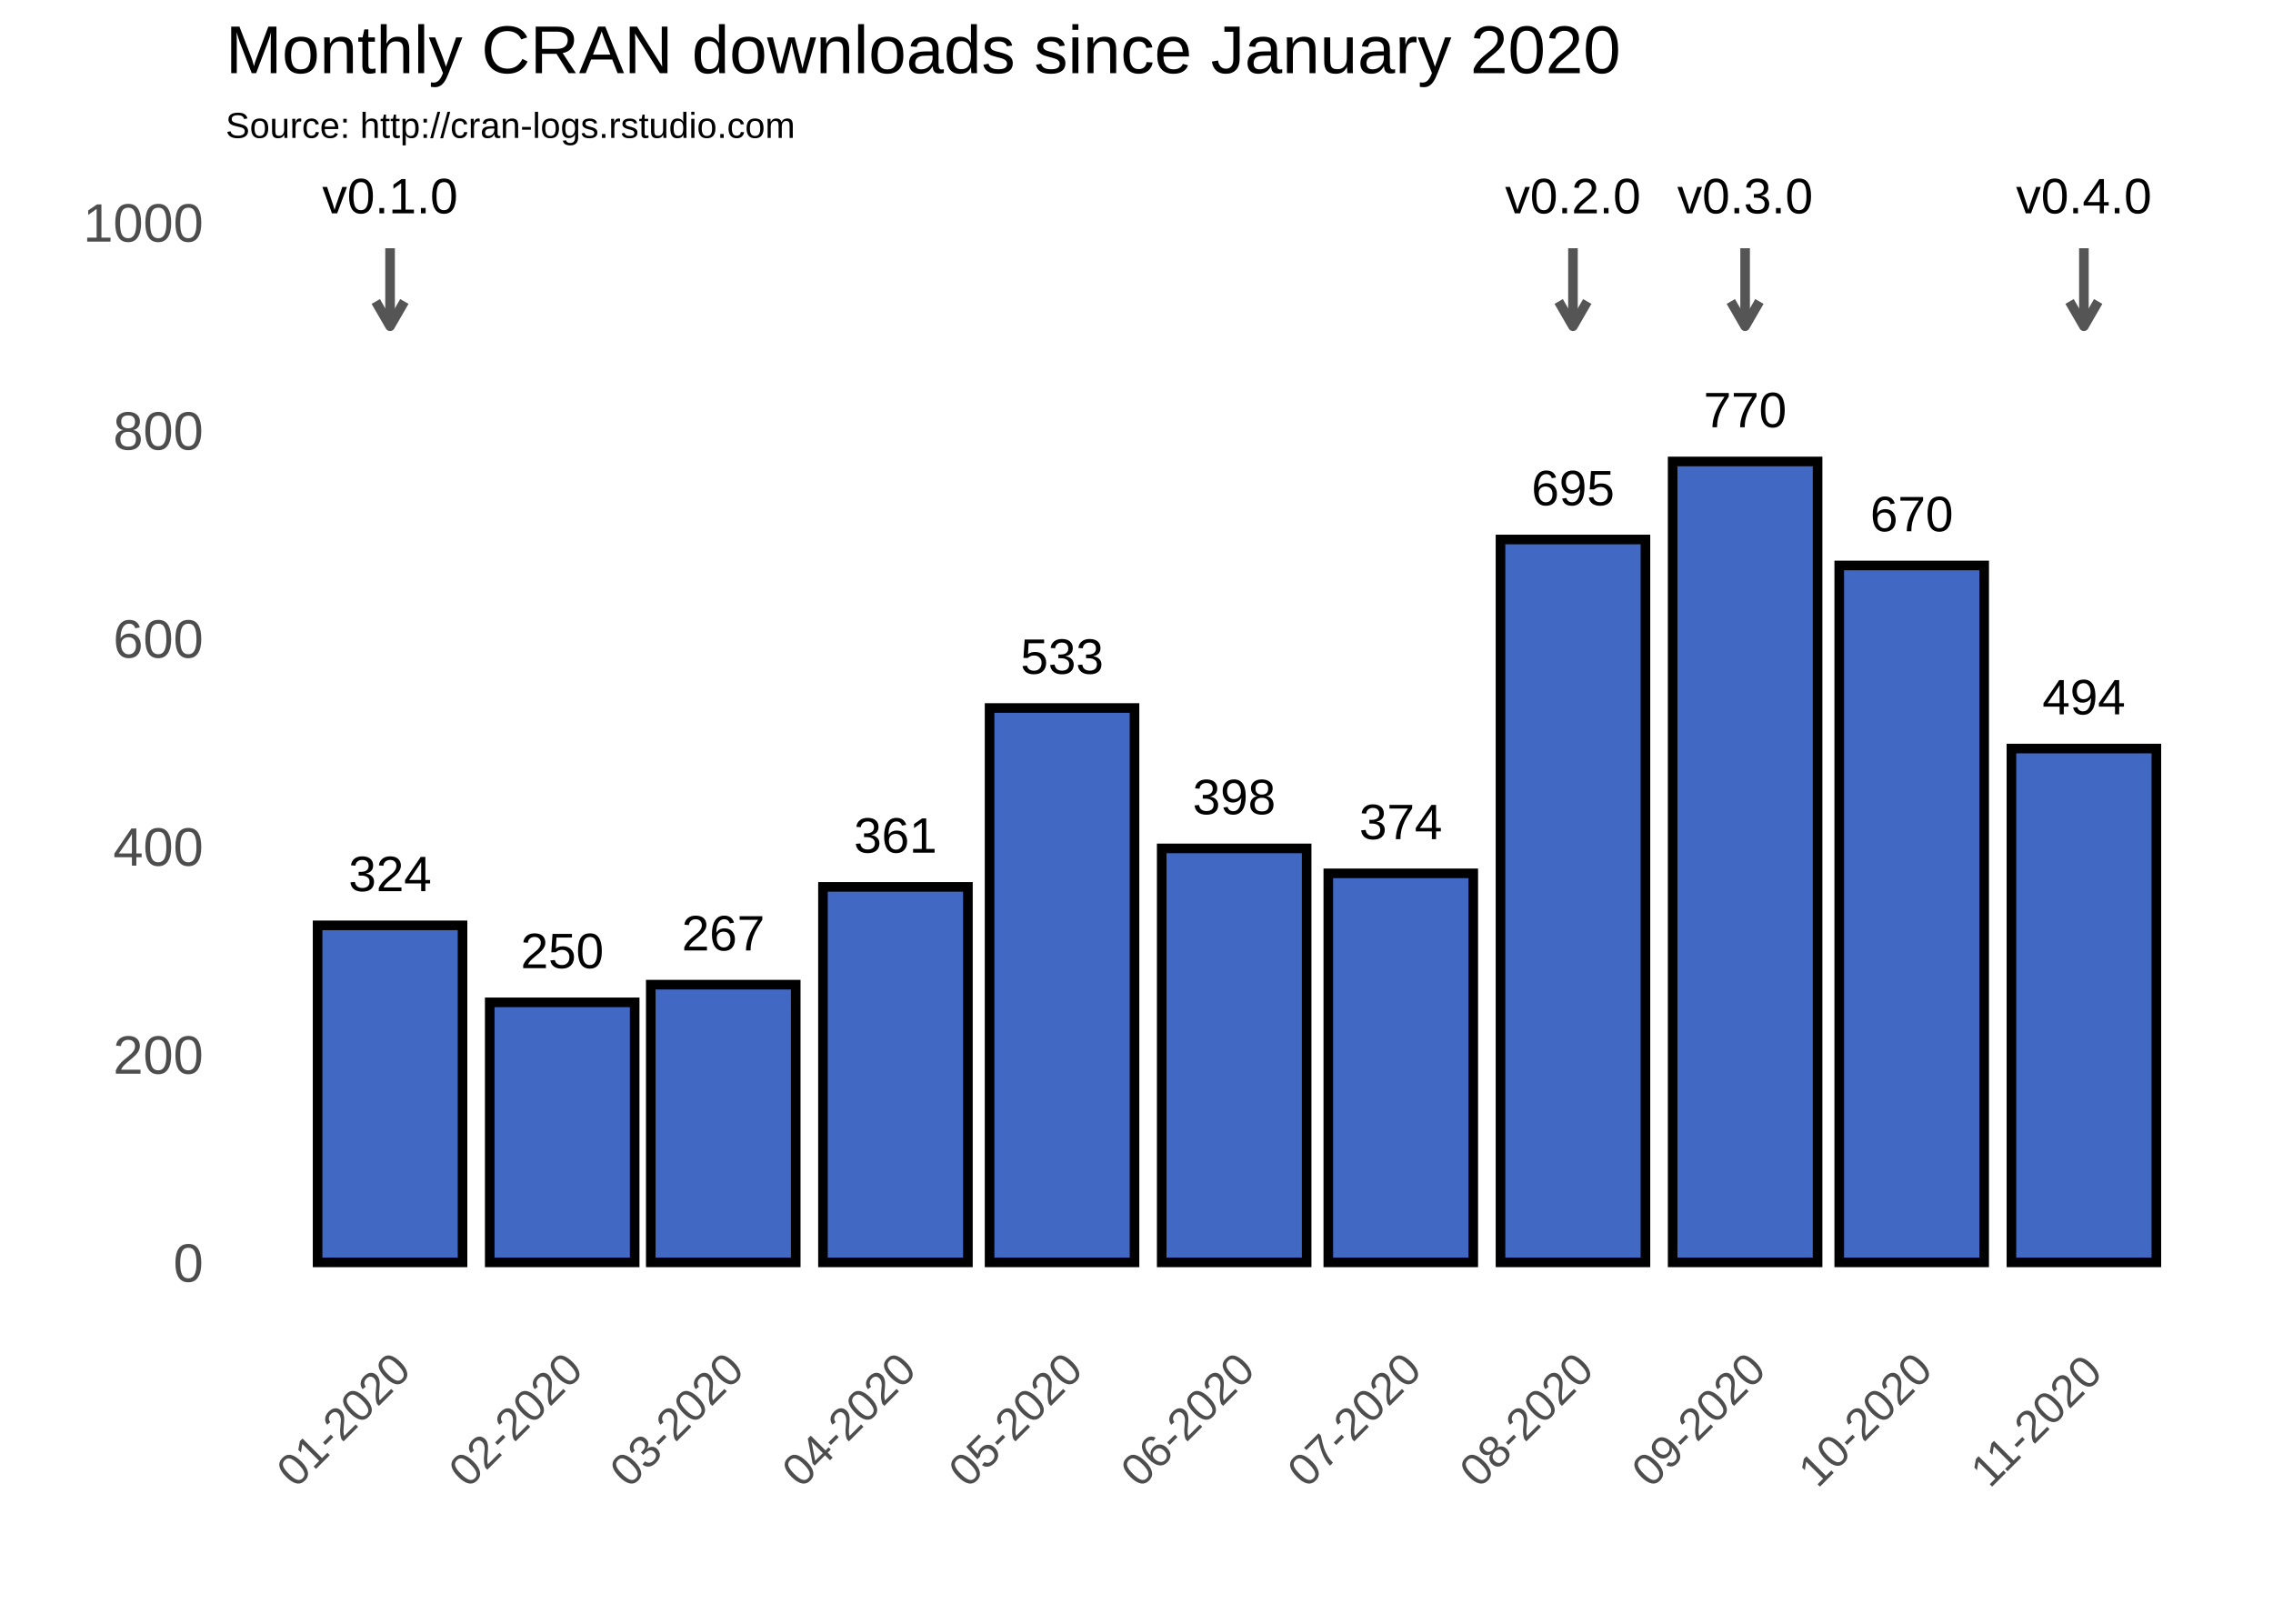
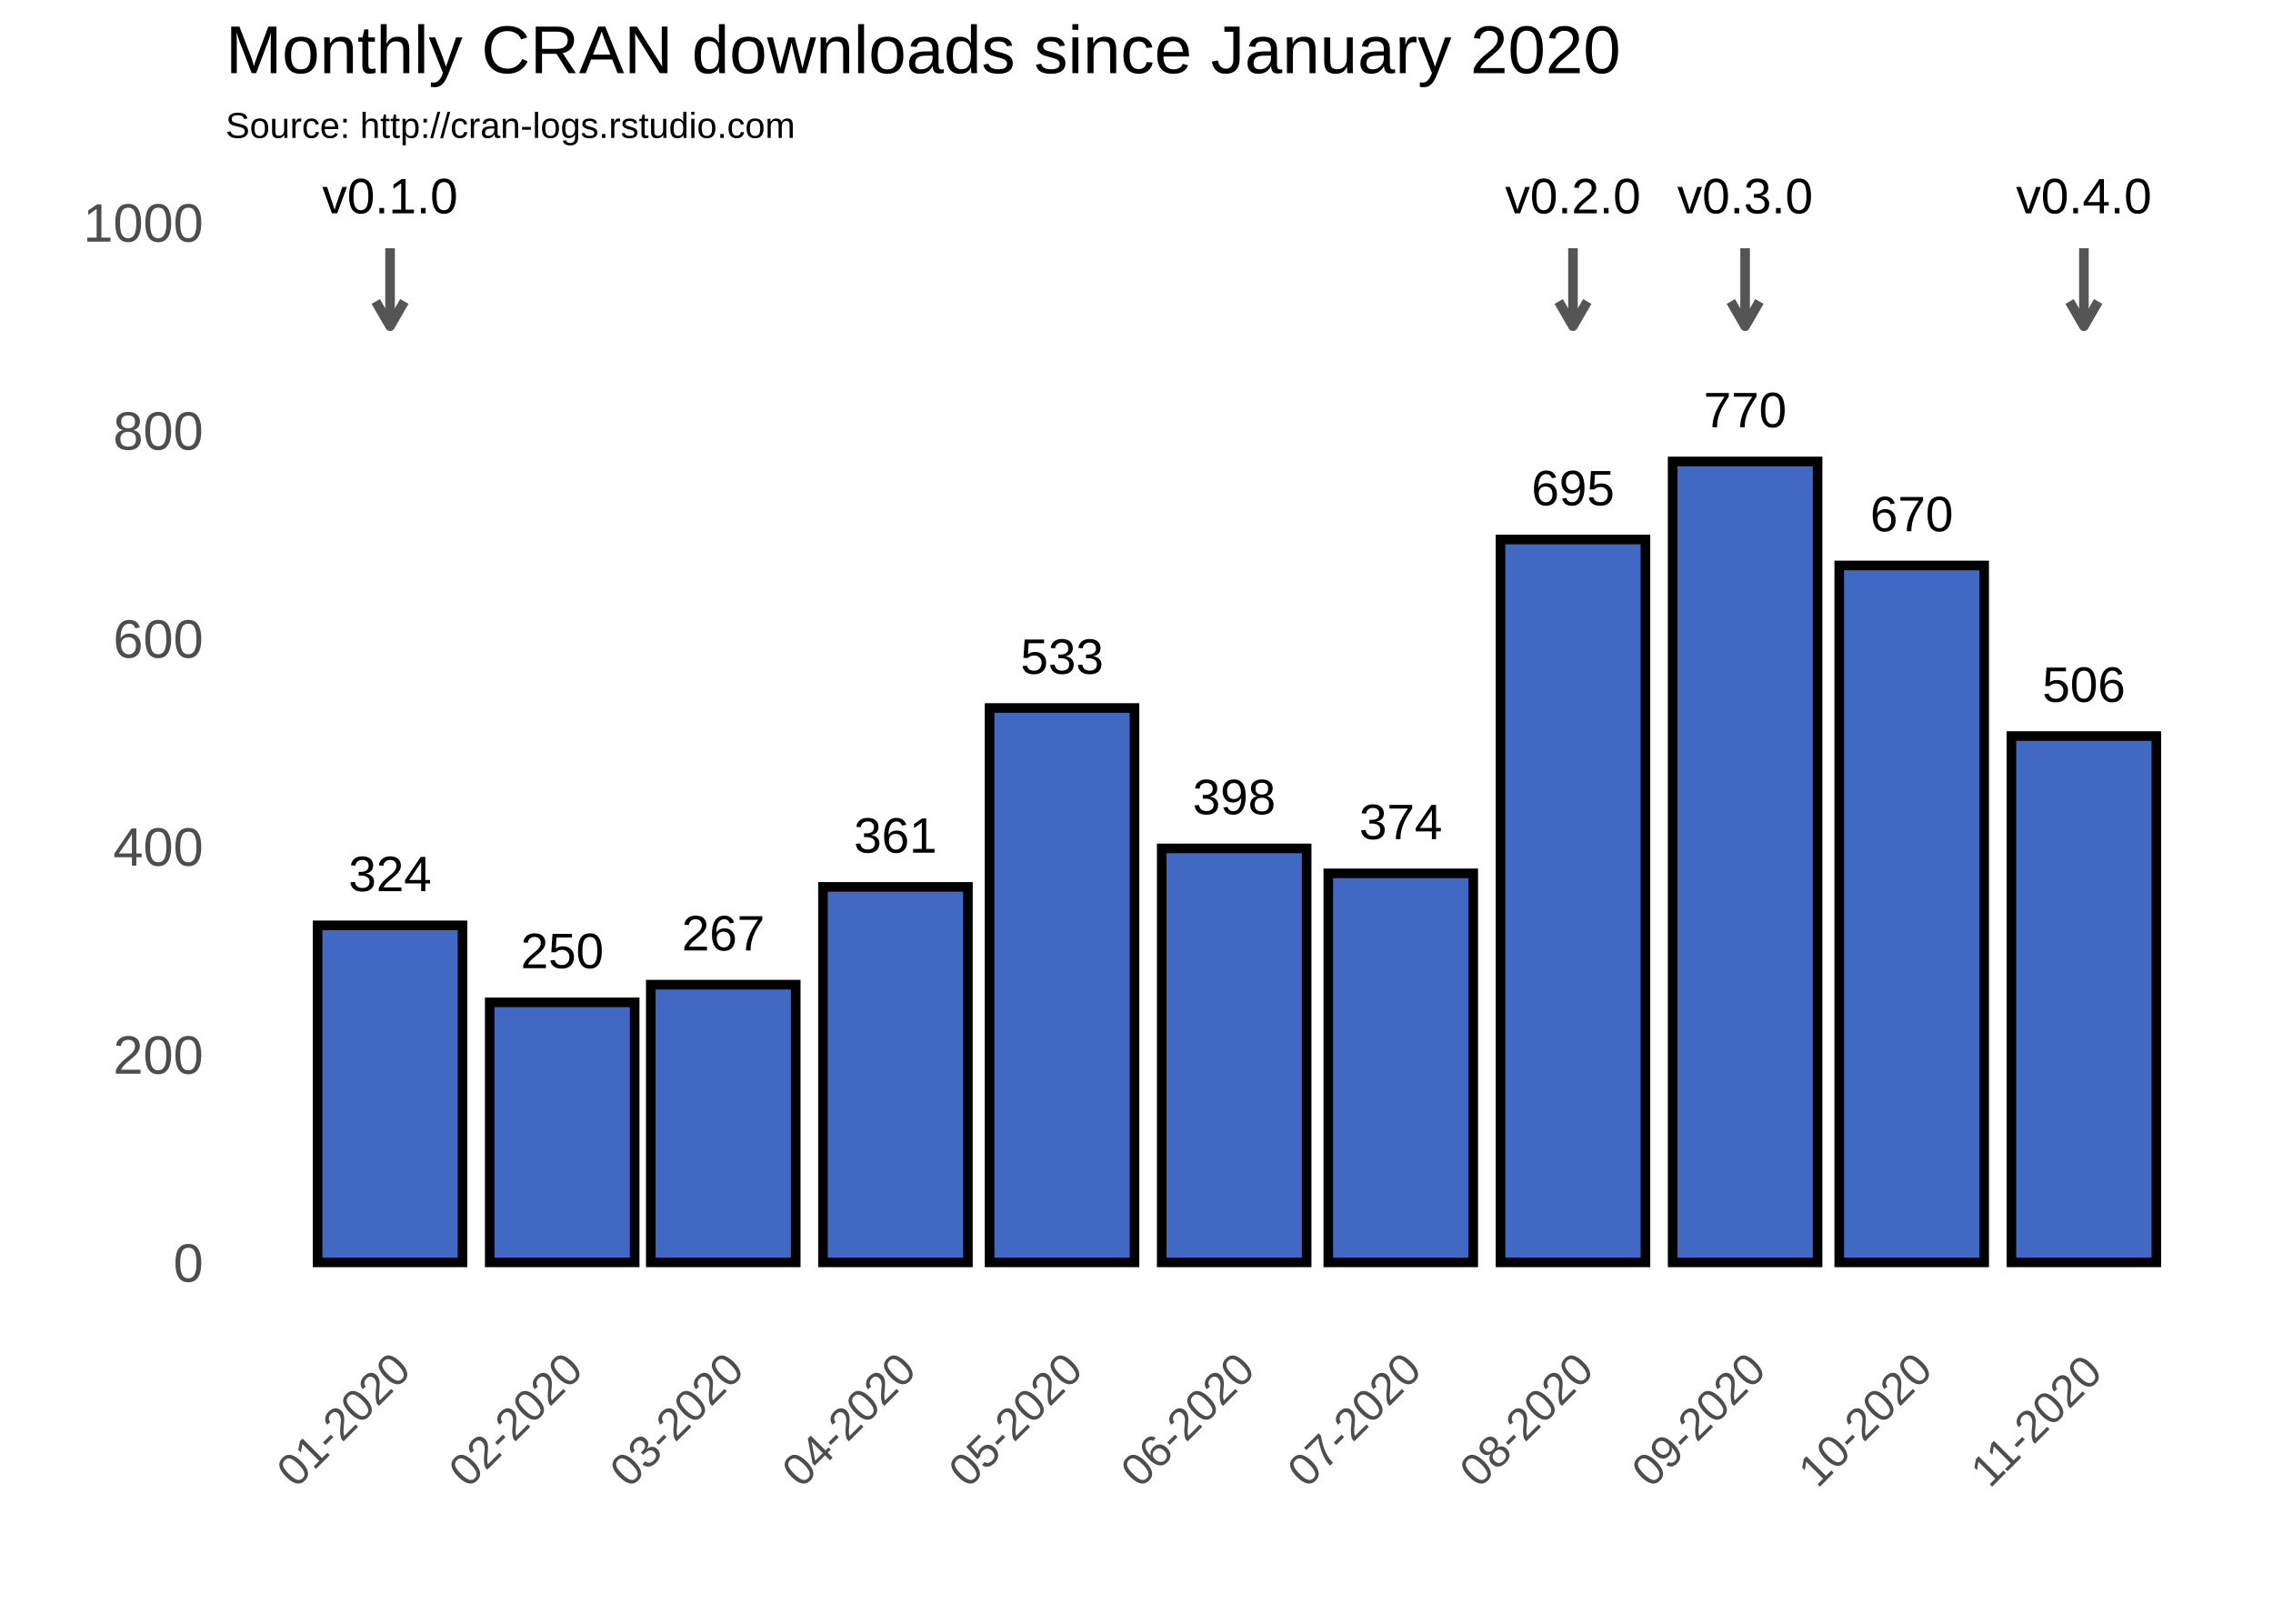
<svg xmlns="http://www.w3.org/2000/svg" viewBox="0 0 504.00 360.00">
  <defs>
    <style type="text/css">
    line, polyline, polygon, path, rect, circle {
      fill: none;
      stroke: #000000;
      stroke-linecap: round;
      stroke-linejoin: round;
      stroke-miterlimit: 10.00;
    }
  </style>
  </defs>
  <rect width="100%" height="100%" style="stroke: none; fill: #FFFFFF;" />
  <rect x="0.00" y="0" width="504.00" height="360.00" style="stroke-width: 1.07; stroke: #FFFFFF; fill: #FFFFFF;" />
  <defs>
    <clipPath id="cpNTAuMDN8NDk4LjUyfDI5MS40MXwzNy43NA==">
      <rect x="50.03" y="37.74" width="448.49" height="253.67" />
    </clipPath>
  </defs>
  <polyline points="50.03,256.82 498.52,256.82 " style="stroke-width: 0.53; stroke: #FFFFFF; stroke-linecap: butt;" clip-path="url(#cpNTAuMDN8NDk4LjUyfDI5MS40MXwzNy43NA==)" />
  <polyline points="50.03,210.70 498.52,210.70 " style="stroke-width: 0.53; stroke: #FFFFFF; stroke-linecap: butt;" clip-path="url(#cpNTAuMDN8NDk4LjUyfDI5MS40MXwzNy43NA==)" />
  <polyline points="50.03,164.58 498.52,164.58 " style="stroke-width: 0.53; stroke: #FFFFFF; stroke-linecap: butt;" clip-path="url(#cpNTAuMDN8NDk4LjUyfDI5MS40MXwzNy43NA==)" />
  <polyline points="50.03,118.45 498.52,118.45 " style="stroke-width: 0.53; stroke: #FFFFFF; stroke-linecap: butt;" clip-path="url(#cpNTAuMDN8NDk4LjUyfDI5MS40MXwzNy43NA==)" />
  <polyline points="50.03,72.33 498.52,72.33 " style="stroke-width: 0.53; stroke: #FFFFFF; stroke-linecap: butt;" clip-path="url(#cpNTAuMDN8NDk4LjUyfDI5MS40MXwzNy43NA==)" />
  <polyline points="67.40,291.41 67.40,37.74 " style="stroke-width: 0.53; stroke: #FFFFFF; stroke-linecap: butt;" clip-path="url(#cpNTAuMDN8NDk4LjUyfDI5MS40MXwzNy43NA==)" />
  <polyline points="105.58,291.41 105.58,37.74 " style="stroke-width: 0.53; stroke: #FFFFFF; stroke-linecap: butt;" clip-path="url(#cpNTAuMDN8NDk4LjUyfDI5MS40MXwzNy43NA==)" />
  <polyline points="142.52,291.41 142.52,37.74 " style="stroke-width: 0.53; stroke: #FFFFFF; stroke-linecap: butt;" clip-path="url(#cpNTAuMDN8NDk4LjUyfDI5MS40MXwzNy43NA==)" />
  <polyline points="179.46,291.41 179.46,37.74 " style="stroke-width: 0.53; stroke: #FFFFFF; stroke-linecap: butt;" clip-path="url(#cpNTAuMDN8NDk4LjUyfDI5MS40MXwzNy43NA==)" />
  <polyline points="217.02,291.41 217.02,37.74 " style="stroke-width: 0.53; stroke: #FFFFFF; stroke-linecap: butt;" clip-path="url(#cpNTAuMDN8NDk4LjUyfDI5MS40MXwzNy43NA==)" />
  <polyline points="254.58,291.41 254.58,37.74 " style="stroke-width: 0.53; stroke: #FFFFFF; stroke-linecap: butt;" clip-path="url(#cpNTAuMDN8NDk4LjUyfDI5MS40MXwzNy43NA==)" />
  <polyline points="292.13,291.41 292.13,37.74 " style="stroke-width: 0.53; stroke: #FFFFFF; stroke-linecap: butt;" clip-path="url(#cpNTAuMDN8NDk4LjUyfDI5MS40MXwzNy43NA==)" />
  <polyline points="329.69,291.41 329.69,37.74 " style="stroke-width: 0.53; stroke: #FFFFFF; stroke-linecap: butt;" clip-path="url(#cpNTAuMDN8NDk4LjUyfDI5MS40MXwzNy43NA==)" />
  <polyline points="367.86,291.41 367.86,37.74 " style="stroke-width: 0.53; stroke: #FFFFFF; stroke-linecap: butt;" clip-path="url(#cpNTAuMDN8NDk4LjUyfDI5MS40MXwzNy43NA==)" />
  <polyline points="405.42,291.41 405.42,37.74 " style="stroke-width: 0.53; stroke: #FFFFFF; stroke-linecap: butt;" clip-path="url(#cpNTAuMDN8NDk4LjUyfDI5MS40MXwzNy43NA==)" />
  <polyline points="442.98,291.41 442.98,37.74 " style="stroke-width: 0.53; stroke: #FFFFFF; stroke-linecap: butt;" clip-path="url(#cpNTAuMDN8NDk4LjUyfDI5MS40MXwzNy43NA==)" />
  <polyline points="481.15,291.41 481.15,37.74 " style="stroke-width: 0.53; stroke: #FFFFFF; stroke-linecap: butt;" clip-path="url(#cpNTAuMDN8NDk4LjUyfDI5MS40MXwzNy43NA==)" />
  <polyline points="50.03,279.88 498.52,279.88 " style="stroke-width: 1.07; stroke: #FFFFFF; stroke-linecap: butt;" clip-path="url(#cpNTAuMDN8NDk4LjUyfDI5MS40MXwzNy43NA==)" />
  <polyline points="50.03,233.76 498.52,233.76 " style="stroke-width: 1.07; stroke: #FFFFFF; stroke-linecap: butt;" clip-path="url(#cpNTAuMDN8NDk4LjUyfDI5MS40MXwzNy43NA==)" />
  <polyline points="50.03,187.64 498.52,187.64 " style="stroke-width: 1.07; stroke: #FFFFFF; stroke-linecap: butt;" clip-path="url(#cpNTAuMDN8NDk4LjUyfDI5MS40MXwzNy43NA==)" />
  <polyline points="50.03,141.51 498.52,141.51 " style="stroke-width: 1.07; stroke: #FFFFFF; stroke-linecap: butt;" clip-path="url(#cpNTAuMDN8NDk4LjUyfDI5MS40MXwzNy43NA==)" />
  <polyline points="50.03,95.39 498.52,95.39 " style="stroke-width: 1.07; stroke: #FFFFFF; stroke-linecap: butt;" clip-path="url(#cpNTAuMDN8NDk4LjUyfDI5MS40MXwzNy43NA==)" />
  <polyline points="50.03,49.27 498.52,49.27 " style="stroke-width: 1.07; stroke: #FFFFFF; stroke-linecap: butt;" clip-path="url(#cpNTAuMDN8NDk4LjUyfDI5MS40MXwzNy43NA==)" />
  <polyline points="86.49,291.41 86.49,37.74 " style="stroke-width: 1.07; stroke: #FFFFFF; stroke-linecap: butt;" clip-path="url(#cpNTAuMDN8NDk4LjUyfDI5MS40MXwzNy43NA==)" />
  <polyline points="124.66,291.41 124.66,37.74 " style="stroke-width: 1.07; stroke: #FFFFFF; stroke-linecap: butt;" clip-path="url(#cpNTAuMDN8NDk4LjUyfDI5MS40MXwzNy43NA==)" />
  <polyline points="160.37,291.41 160.37,37.74 " style="stroke-width: 1.07; stroke: #FFFFFF; stroke-linecap: butt;" clip-path="url(#cpNTAuMDN8NDk4LjUyfDI5MS40MXwzNy43NA==)" />
  <polyline points="198.55,291.41 198.55,37.74 " style="stroke-width: 1.07; stroke: #FFFFFF; stroke-linecap: butt;" clip-path="url(#cpNTAuMDN8NDk4LjUyfDI5MS40MXwzNy43NA==)" />
  <polyline points="235.49,291.41 235.49,37.74 " style="stroke-width: 1.07; stroke: #FFFFFF; stroke-linecap: butt;" clip-path="url(#cpNTAuMDN8NDk4LjUyfDI5MS40MXwzNy43NA==)" />
  <polyline points="273.66,291.41 273.66,37.74 " style="stroke-width: 1.07; stroke: #FFFFFF; stroke-linecap: butt;" clip-path="url(#cpNTAuMDN8NDk4LjUyfDI5MS40MXwzNy43NA==)" />
  <polyline points="310.60,291.41 310.60,37.74 " style="stroke-width: 1.07; stroke: #FFFFFF; stroke-linecap: butt;" clip-path="url(#cpNTAuMDN8NDk4LjUyfDI5MS40MXwzNy43NA==)" />
  <polyline points="348.78,291.41 348.78,37.74 " style="stroke-width: 1.07; stroke: #FFFFFF; stroke-linecap: butt;" clip-path="url(#cpNTAuMDN8NDk4LjUyfDI5MS40MXwzNy43NA==)" />
  <polyline points="386.95,291.41 386.95,37.74 " style="stroke-width: 1.07; stroke: #FFFFFF; stroke-linecap: butt;" clip-path="url(#cpNTAuMDN8NDk4LjUyfDI5MS40MXwzNy43NA==)" />
  <polyline points="423.89,291.41 423.89,37.74 " style="stroke-width: 1.07; stroke: #FFFFFF; stroke-linecap: butt;" clip-path="url(#cpNTAuMDN8NDk4LjUyfDI5MS40MXwzNy43NA==)" />
  <polyline points="462.07,291.41 462.07,37.74 " style="stroke-width: 1.07; stroke: #FFFFFF; stroke-linecap: butt;" clip-path="url(#cpNTAuMDN8NDk4LjUyfDI5MS40MXwzNy43NA==)" />
  <rect x="70.42" y="205.16" width="32.14" height="74.72" style="stroke-width: 2.13; stroke-linecap: square; stroke-linejoin: miter; fill: #4168C3;" clip-path="url(#cpNTAuMDN8NDk4LjUyfDI5MS40MXwzNy43NA==)" />
  <rect x="108.59" y="222.23" width="32.14" height="57.65" style="stroke-width: 2.13; stroke-linecap: square; stroke-linejoin: miter; fill: #4168C3;" clip-path="url(#cpNTAuMDN8NDk4LjUyfDI5MS40MXwzNy43NA==)" />
  <rect x="144.30" y="218.31" width="32.14" height="61.57" style="stroke-width: 2.13; stroke-linecap: square; stroke-linejoin: miter; fill: #4168C3;" clip-path="url(#cpNTAuMDN8NDk4LjUyfDI5MS40MXwzNy43NA==)" />
  <rect x="182.48" y="196.63" width="32.14" height="83.25" style="stroke-width: 2.13; stroke-linecap: square; stroke-linejoin: miter; fill: #4168C3;" clip-path="url(#cpNTAuMDN8NDk4LjUyfDI5MS40MXwzNy43NA==)" />
  <rect x="219.42" y="156.97" width="32.14" height="122.91" style="stroke-width: 2.13; stroke-linecap: square; stroke-linejoin: miter; fill: #4168C3;" clip-path="url(#cpNTAuMDN8NDk4LjUyfDI5MS40MXwzNy43NA==)" />
  <rect x="257.59" y="188.10" width="32.14" height="91.78" style="stroke-width: 2.13; stroke-linecap: square; stroke-linejoin: miter; fill: #4168C3;" clip-path="url(#cpNTAuMDN8NDk4LjUyfDI5MS40MXwzNy43NA==)" />
  <rect x="294.53" y="193.63" width="32.14" height="86.25" style="stroke-width: 2.13; stroke-linecap: square; stroke-linejoin: miter; fill: #4168C3;" clip-path="url(#cpNTAuMDN8NDk4LjUyfDI5MS40MXwzNy43NA==)" />
  <rect x="332.71" y="119.61" width="32.14" height="160.27" style="stroke-width: 2.13; stroke-linecap: square; stroke-linejoin: miter; fill: #4168C3;" clip-path="url(#cpNTAuMDN8NDk4LjUyfDI5MS40MXwzNy43NA==)" />
  <rect x="370.88" y="102.31" width="32.14" height="177.57" style="stroke-width: 2.13; stroke-linecap: square; stroke-linejoin: miter; fill: #4168C3;" clip-path="url(#cpNTAuMDN8NDk4LjUyfDI5MS40MXwzNy43NA==)" />
  <rect x="407.82" y="125.37" width="32.14" height="154.51" style="stroke-width: 2.13; stroke-linecap: square; stroke-linejoin: miter; fill: #4168C3;" clip-path="url(#cpNTAuMDN8NDk4LjUyfDI5MS40MXwzNy43NA==)" />
-   <rect x="446.00" y="165.96" width="32.14" height="113.92" style="stroke-width: 2.13; stroke-linecap: square; stroke-linejoin: miter; fill: #4168C3;" clip-path="url(#cpNTAuMDN8NDk4LjUyfDI5MS40MXwzNy43NA==)" />
+   <rect x="446.00" y="163.19" width="32.14" height="116.69" style="stroke-width: 2.13; stroke-linecap: square; stroke-linejoin: miter; fill: #4168C3;" clip-path="url(#cpNTAuMDN8NDk4LjUyfDI5MS40MXwzNy43NA==)" />
  <g clip-path="url(#cpNTAuMDN8NDk4LjUyfDI5MS40MXwzNy43NA==)">
    <text x="77.28" y="197.58" style="font-size: 11.04px; font-family: Arial;" textLength="18.42px" lengthAdjust="spacingAndGlyphs">324</text>
  </g>
  <g clip-path="url(#cpNTAuMDN8NDk4LjUyfDI5MS40MXwzNy43NA==)">
    <text x="115.45" y="214.65" style="font-size: 11.04px; font-family: Arial;" textLength="18.42px" lengthAdjust="spacingAndGlyphs">250</text>
  </g>
  <g clip-path="url(#cpNTAuMDN8NDk4LjUyfDI5MS40MXwzNy43NA==)">
    <text x="151.16" y="210.73" style="font-size: 11.04px; font-family: Arial;" textLength="18.42px" lengthAdjust="spacingAndGlyphs">267</text>
  </g>
  <g clip-path="url(#cpNTAuMDN8NDk4LjUyfDI5MS40MXwzNy43NA==)">
    <text x="189.34" y="189.05" style="font-size: 11.04px; font-family: Arial;" textLength="18.42px" lengthAdjust="spacingAndGlyphs">361</text>
  </g>
  <g clip-path="url(#cpNTAuMDN8NDk4LjUyfDI5MS40MXwzNy43NA==)">
    <text x="226.28" y="149.39" style="font-size: 11.04px; font-family: Arial;" textLength="18.42px" lengthAdjust="spacingAndGlyphs">533</text>
  </g>
  <g clip-path="url(#cpNTAuMDN8NDk4LjUyfDI5MS40MXwzNy43NA==)">
    <text x="264.45" y="180.52" style="font-size: 11.04px; font-family: Arial;" textLength="18.42px" lengthAdjust="spacingAndGlyphs">398</text>
  </g>
  <g clip-path="url(#cpNTAuMDN8NDk4LjUyfDI5MS40MXwzNy43NA==)">
    <text x="301.39" y="186.05" style="font-size: 11.04px; font-family: Arial;" textLength="18.42px" lengthAdjust="spacingAndGlyphs">374</text>
  </g>
  <g clip-path="url(#cpNTAuMDN8NDk4LjUyfDI5MS40MXwzNy43NA==)">
    <text x="339.57" y="112.03" style="font-size: 11.04px; font-family: Arial;" textLength="18.42px" lengthAdjust="spacingAndGlyphs">695</text>
  </g>
  <g clip-path="url(#cpNTAuMDN8NDk4LjUyfDI5MS40MXwzNy43NA==)">
    <text x="377.74" y="94.73" style="font-size: 11.04px; font-family: Arial;" textLength="18.42px" lengthAdjust="spacingAndGlyphs">770</text>
  </g>
  <g clip-path="url(#cpNTAuMDN8NDk4LjUyfDI5MS40MXwzNy43NA==)">
    <text x="414.68" y="117.79" style="font-size: 11.04px; font-family: Arial;" textLength="18.42px" lengthAdjust="spacingAndGlyphs">670</text>
  </g>
  <g clip-path="url(#cpNTAuMDN8NDk4LjUyfDI5MS40MXwzNy43NA==)">
-     <text x="452.86" y="158.38" style="font-size: 11.04px; font-family: Arial;" textLength="18.42px" lengthAdjust="spacingAndGlyphs">494</text>
+     <text x="452.86" y="155.61" style="font-size: 11.04px; font-family: Arial;" textLength="18.42px" lengthAdjust="spacingAndGlyphs">506</text>
  </g>
  <line x1="86.49" y1="55.04" x2="86.49" y2="72.33" style="stroke-width: 2.13; stroke: #555555; stroke-linecap: butt;" clip-path="url(#cpNTAuMDN8NDk4LjUyfDI5MS40MXwzNy43NA==)" />
  <polyline points="83.32,66.84 86.49,72.33 89.66,66.84 " style="stroke-width: 2.13; stroke: #555555; stroke-linecap: butt;" clip-path="url(#cpNTAuMDN8NDk4LjUyfDI5MS40MXwzNy43NA==)" />
  <line x1="348.78" y1="55.04" x2="348.78" y2="72.33" style="stroke-width: 2.13; stroke: #555555; stroke-linecap: butt;" clip-path="url(#cpNTAuMDN8NDk4LjUyfDI5MS40MXwzNy43NA==)" />
  <polyline points="345.61,66.84 348.78,72.33 351.95,66.84 " style="stroke-width: 2.13; stroke: #555555; stroke-linecap: butt;" clip-path="url(#cpNTAuMDN8NDk4LjUyfDI5MS40MXwzNy43NA==)" />
  <line x1="386.95" y1="55.04" x2="386.95" y2="72.33" style="stroke-width: 2.13; stroke: #555555; stroke-linecap: butt;" clip-path="url(#cpNTAuMDN8NDk4LjUyfDI5MS40MXwzNy43NA==)" />
  <polyline points="383.78,66.84 386.95,72.33 390.12,66.84 " style="stroke-width: 2.13; stroke: #555555; stroke-linecap: butt;" clip-path="url(#cpNTAuMDN8NDk4LjUyfDI5MS40MXwzNy43NA==)" />
  <line x1="462.07" y1="55.04" x2="462.07" y2="72.33" style="stroke-width: 2.13; stroke: #555555; stroke-linecap: butt;" clip-path="url(#cpNTAuMDN8NDk4LjUyfDI5MS40MXwzNy43NA==)" />
  <polyline points="458.89,66.84 462.07,72.33 465.24,66.84 " style="stroke-width: 2.13; stroke: #555555; stroke-linecap: butt;" clip-path="url(#cpNTAuMDN8NDk4LjUyfDI5MS40MXwzNy43NA==)" />
  <g clip-path="url(#cpNTAuMDN8NDk4LjUyfDI5MS40MXwzNy43NA==)">
    <text x="71.45" y="47.30" style="font-size: 11.04px; font-family: Arial;" textLength="30.07px" lengthAdjust="spacingAndGlyphs">v0.1.0</text>
  </g>
  <g clip-path="url(#cpNTAuMDN8NDk4LjUyfDI5MS40MXwzNy43NA==)">
    <text x="333.74" y="47.30" style="font-size: 11.04px; font-family: Arial;" textLength="30.07px" lengthAdjust="spacingAndGlyphs">v0.2.0</text>
  </g>
  <g clip-path="url(#cpNTAuMDN8NDk4LjUyfDI5MS40MXwzNy43NA==)">
    <text x="371.91" y="47.30" style="font-size: 11.04px; font-family: Arial;" textLength="30.07px" lengthAdjust="spacingAndGlyphs">v0.3.0</text>
  </g>
  <g clip-path="url(#cpNTAuMDN8NDk4LjUyfDI5MS40MXwzNy43NA==)">
    <text x="447.03" y="47.30" style="font-size: 11.04px; font-family: Arial;" textLength="30.07px" lengthAdjust="spacingAndGlyphs">v0.4.0</text>
  </g>
  <defs>
    <clipPath id="cpMC4wMHw1MDQuMDB8MzYwLjAwfDAuMDA=">
      <rect x="0.00" y="0.00" width="504.00" height="360.00" />
    </clipPath>
  </defs>
  <g clip-path="url(#cpMC4wMHw1MDQuMDB8MzYwLjAwfDAuMDA=)">
    <text x="38.43" y="284.17" style="font-size: 12.00px; fill: #4D4D4D; font-family: Arial;" textLength="6.67px" lengthAdjust="spacingAndGlyphs">0</text>
  </g>
  <g clip-path="url(#cpMC4wMHw1MDQuMDB8MzYwLjAwfDAuMDA=)">
    <text x="25.08" y="238.05" style="font-size: 12.00px; fill: #4D4D4D; font-family: Arial;" textLength="20.02px" lengthAdjust="spacingAndGlyphs">200</text>
  </g>
  <g clip-path="url(#cpMC4wMHw1MDQuMDB8MzYwLjAwfDAuMDA=)">
    <text x="25.08" y="191.93" style="font-size: 12.00px; fill: #4D4D4D; font-family: Arial;" textLength="20.02px" lengthAdjust="spacingAndGlyphs">400</text>
  </g>
  <g clip-path="url(#cpMC4wMHw1MDQuMDB8MzYwLjAwfDAuMDA=)">
    <text x="25.08" y="145.81" style="font-size: 12.00px; fill: #4D4D4D; font-family: Arial;" textLength="20.02px" lengthAdjust="spacingAndGlyphs">600</text>
  </g>
  <g clip-path="url(#cpMC4wMHw1MDQuMDB8MzYwLjAwfDAuMDA=)">
    <text x="25.08" y="99.69" style="font-size: 12.00px; fill: #4D4D4D; font-family: Arial;" textLength="20.02px" lengthAdjust="spacingAndGlyphs">800</text>
  </g>
  <g clip-path="url(#cpMC4wMHw1MDQuMDB8MzYwLjAwfDAuMDA=)">
    <text x="18.41" y="53.57" style="font-size: 12.00px; fill: #4D4D4D; font-family: Arial;" textLength="26.70px" lengthAdjust="spacingAndGlyphs">1000</text>
  </g>
  <g clip-path="url(#cpMC4wMHw1MDQuMDB8MzYwLjAwfDAuMDA=)">
    <text transform="translate(65.60,330.14) rotate(-45)" style="font-size: 10.00px; fill: #4D4D4D; font-family: Arial;" textLength="36.70px" lengthAdjust="spacingAndGlyphs">01-2020</text>
  </g>
  <g clip-path="url(#cpMC4wMHw1MDQuMDB8MzYwLjAwfDAuMDA=)">
    <text transform="translate(103.77,330.14) rotate(-45)" style="font-size: 10.00px; fill: #4D4D4D; font-family: Arial;" textLength="36.70px" lengthAdjust="spacingAndGlyphs">02-2020</text>
  </g>
  <g clip-path="url(#cpMC4wMHw1MDQuMDB8MzYwLjAwfDAuMDA=)">
    <text transform="translate(139.49,330.14) rotate(-45)" style="font-size: 10.00px; fill: #4D4D4D; font-family: Arial;" textLength="36.70px" lengthAdjust="spacingAndGlyphs">03-2020</text>
  </g>
  <g clip-path="url(#cpMC4wMHw1MDQuMDB8MzYwLjAwfDAuMDA=)">
    <text transform="translate(177.66,330.14) rotate(-45)" style="font-size: 10.00px; fill: #4D4D4D; font-family: Arial;" textLength="36.70px" lengthAdjust="spacingAndGlyphs">04-2020</text>
  </g>
  <g clip-path="url(#cpMC4wMHw1MDQuMDB8MzYwLjAwfDAuMDA=)">
    <text transform="translate(214.60,330.14) rotate(-45)" style="font-size: 10.00px; fill: #4D4D4D; font-family: Arial;" textLength="36.70px" lengthAdjust="spacingAndGlyphs">05-2020</text>
  </g>
  <g clip-path="url(#cpMC4wMHw1MDQuMDB8MzYwLjAwfDAuMDA=)">
    <text transform="translate(252.77,330.14) rotate(-45)" style="font-size: 10.00px; fill: #4D4D4D; font-family: Arial;" textLength="36.70px" lengthAdjust="spacingAndGlyphs">06-2020</text>
  </g>
  <g clip-path="url(#cpMC4wMHw1MDQuMDB8MzYwLjAwfDAuMDA=)">
    <text transform="translate(289.72,330.14) rotate(-45)" style="font-size: 10.00px; fill: #4D4D4D; font-family: Arial;" textLength="36.70px" lengthAdjust="spacingAndGlyphs">07-2020</text>
  </g>
  <g clip-path="url(#cpMC4wMHw1MDQuMDB8MzYwLjAwfDAuMDA=)">
    <text transform="translate(327.89,330.14) rotate(-45)" style="font-size: 10.00px; fill: #4D4D4D; font-family: Arial;" textLength="36.70px" lengthAdjust="spacingAndGlyphs">08-2020</text>
  </g>
  <g clip-path="url(#cpMC4wMHw1MDQuMDB8MzYwLjAwfDAuMDA=)">
    <text transform="translate(366.06,330.14) rotate(-45)" style="font-size: 10.00px; fill: #4D4D4D; font-family: Arial;" textLength="36.70px" lengthAdjust="spacingAndGlyphs">09-2020</text>
  </g>
  <g clip-path="url(#cpMC4wMHw1MDQuMDB8MzYwLjAwfDAuMDA=)">
    <text transform="translate(403.00,330.14) rotate(-45)" style="font-size: 10.00px; fill: #4D4D4D; font-family: Arial;" textLength="36.70px" lengthAdjust="spacingAndGlyphs">10-2020</text>
  </g>
  <g clip-path="url(#cpMC4wMHw1MDQuMDB8MzYwLjAwfDAuMDA=)">
    <text transform="translate(441.18,330.14) rotate(-45)" style="font-size: 10.00px; fill: #4D4D4D; font-family: Arial;" textLength="36.70px" lengthAdjust="spacingAndGlyphs">11-2020</text>
  </g>
  <g clip-path="url(#cpMC4wMHw1MDQuMDB8MzYwLjAwfDAuMDA=)">
    <text x="50.03" y="30.58" style="font-size: 8.00px; font-family: Arial;" textLength="126.28px" lengthAdjust="spacingAndGlyphs">Source: http://cran-logs.rstudio.com</text>
  </g>
  <g clip-path="url(#cpMC4wMHw1MDQuMDB8MzYwLjAwfDAuMDA=)">
    <text x="50.03" y="16.22" style="font-size: 15.00px; font-family: Arial;" textLength="309.33px" lengthAdjust="spacingAndGlyphs">Monthly CRAN downloads since January 2020</text>
  </g>
</svg>
